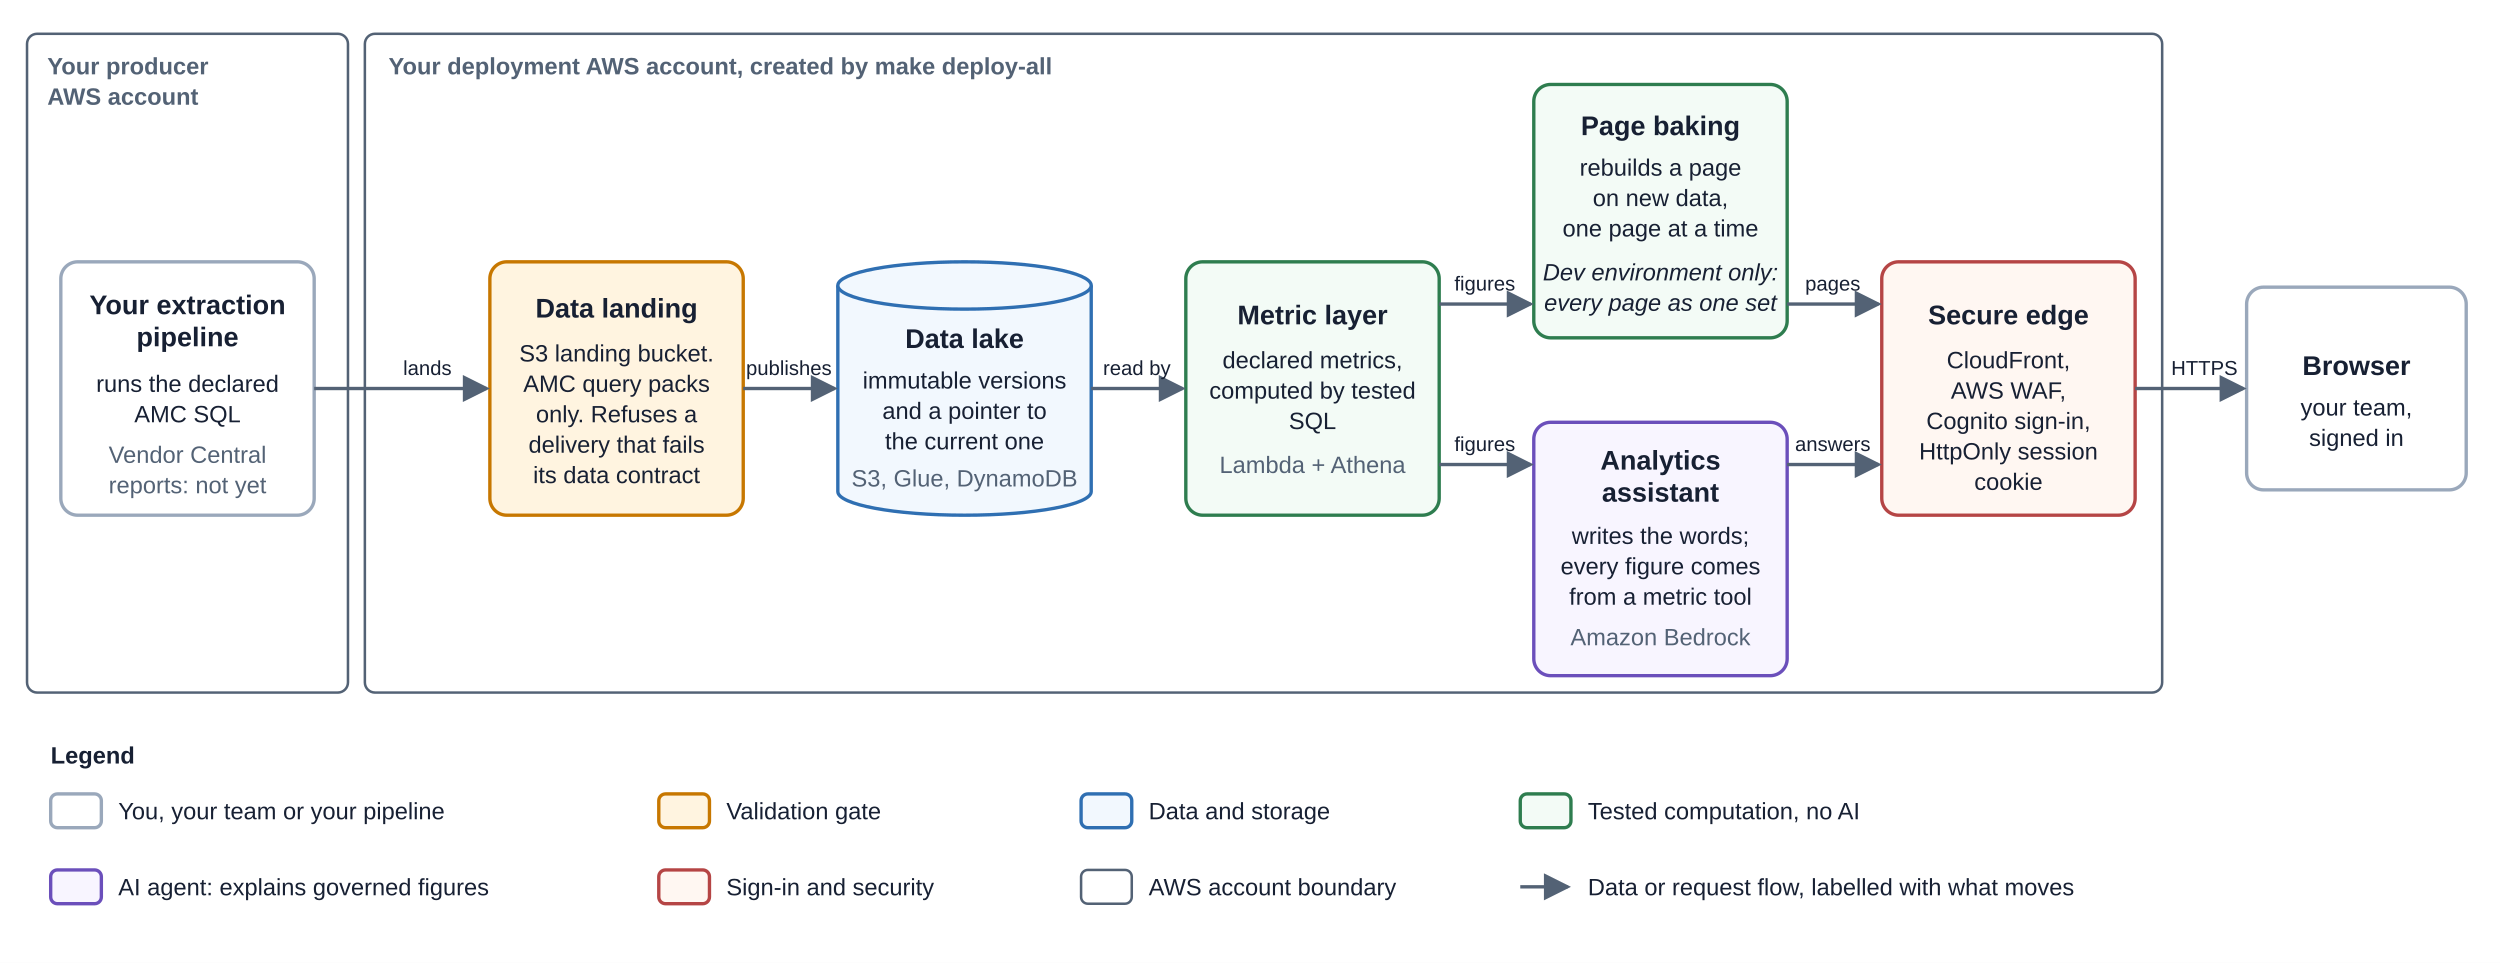
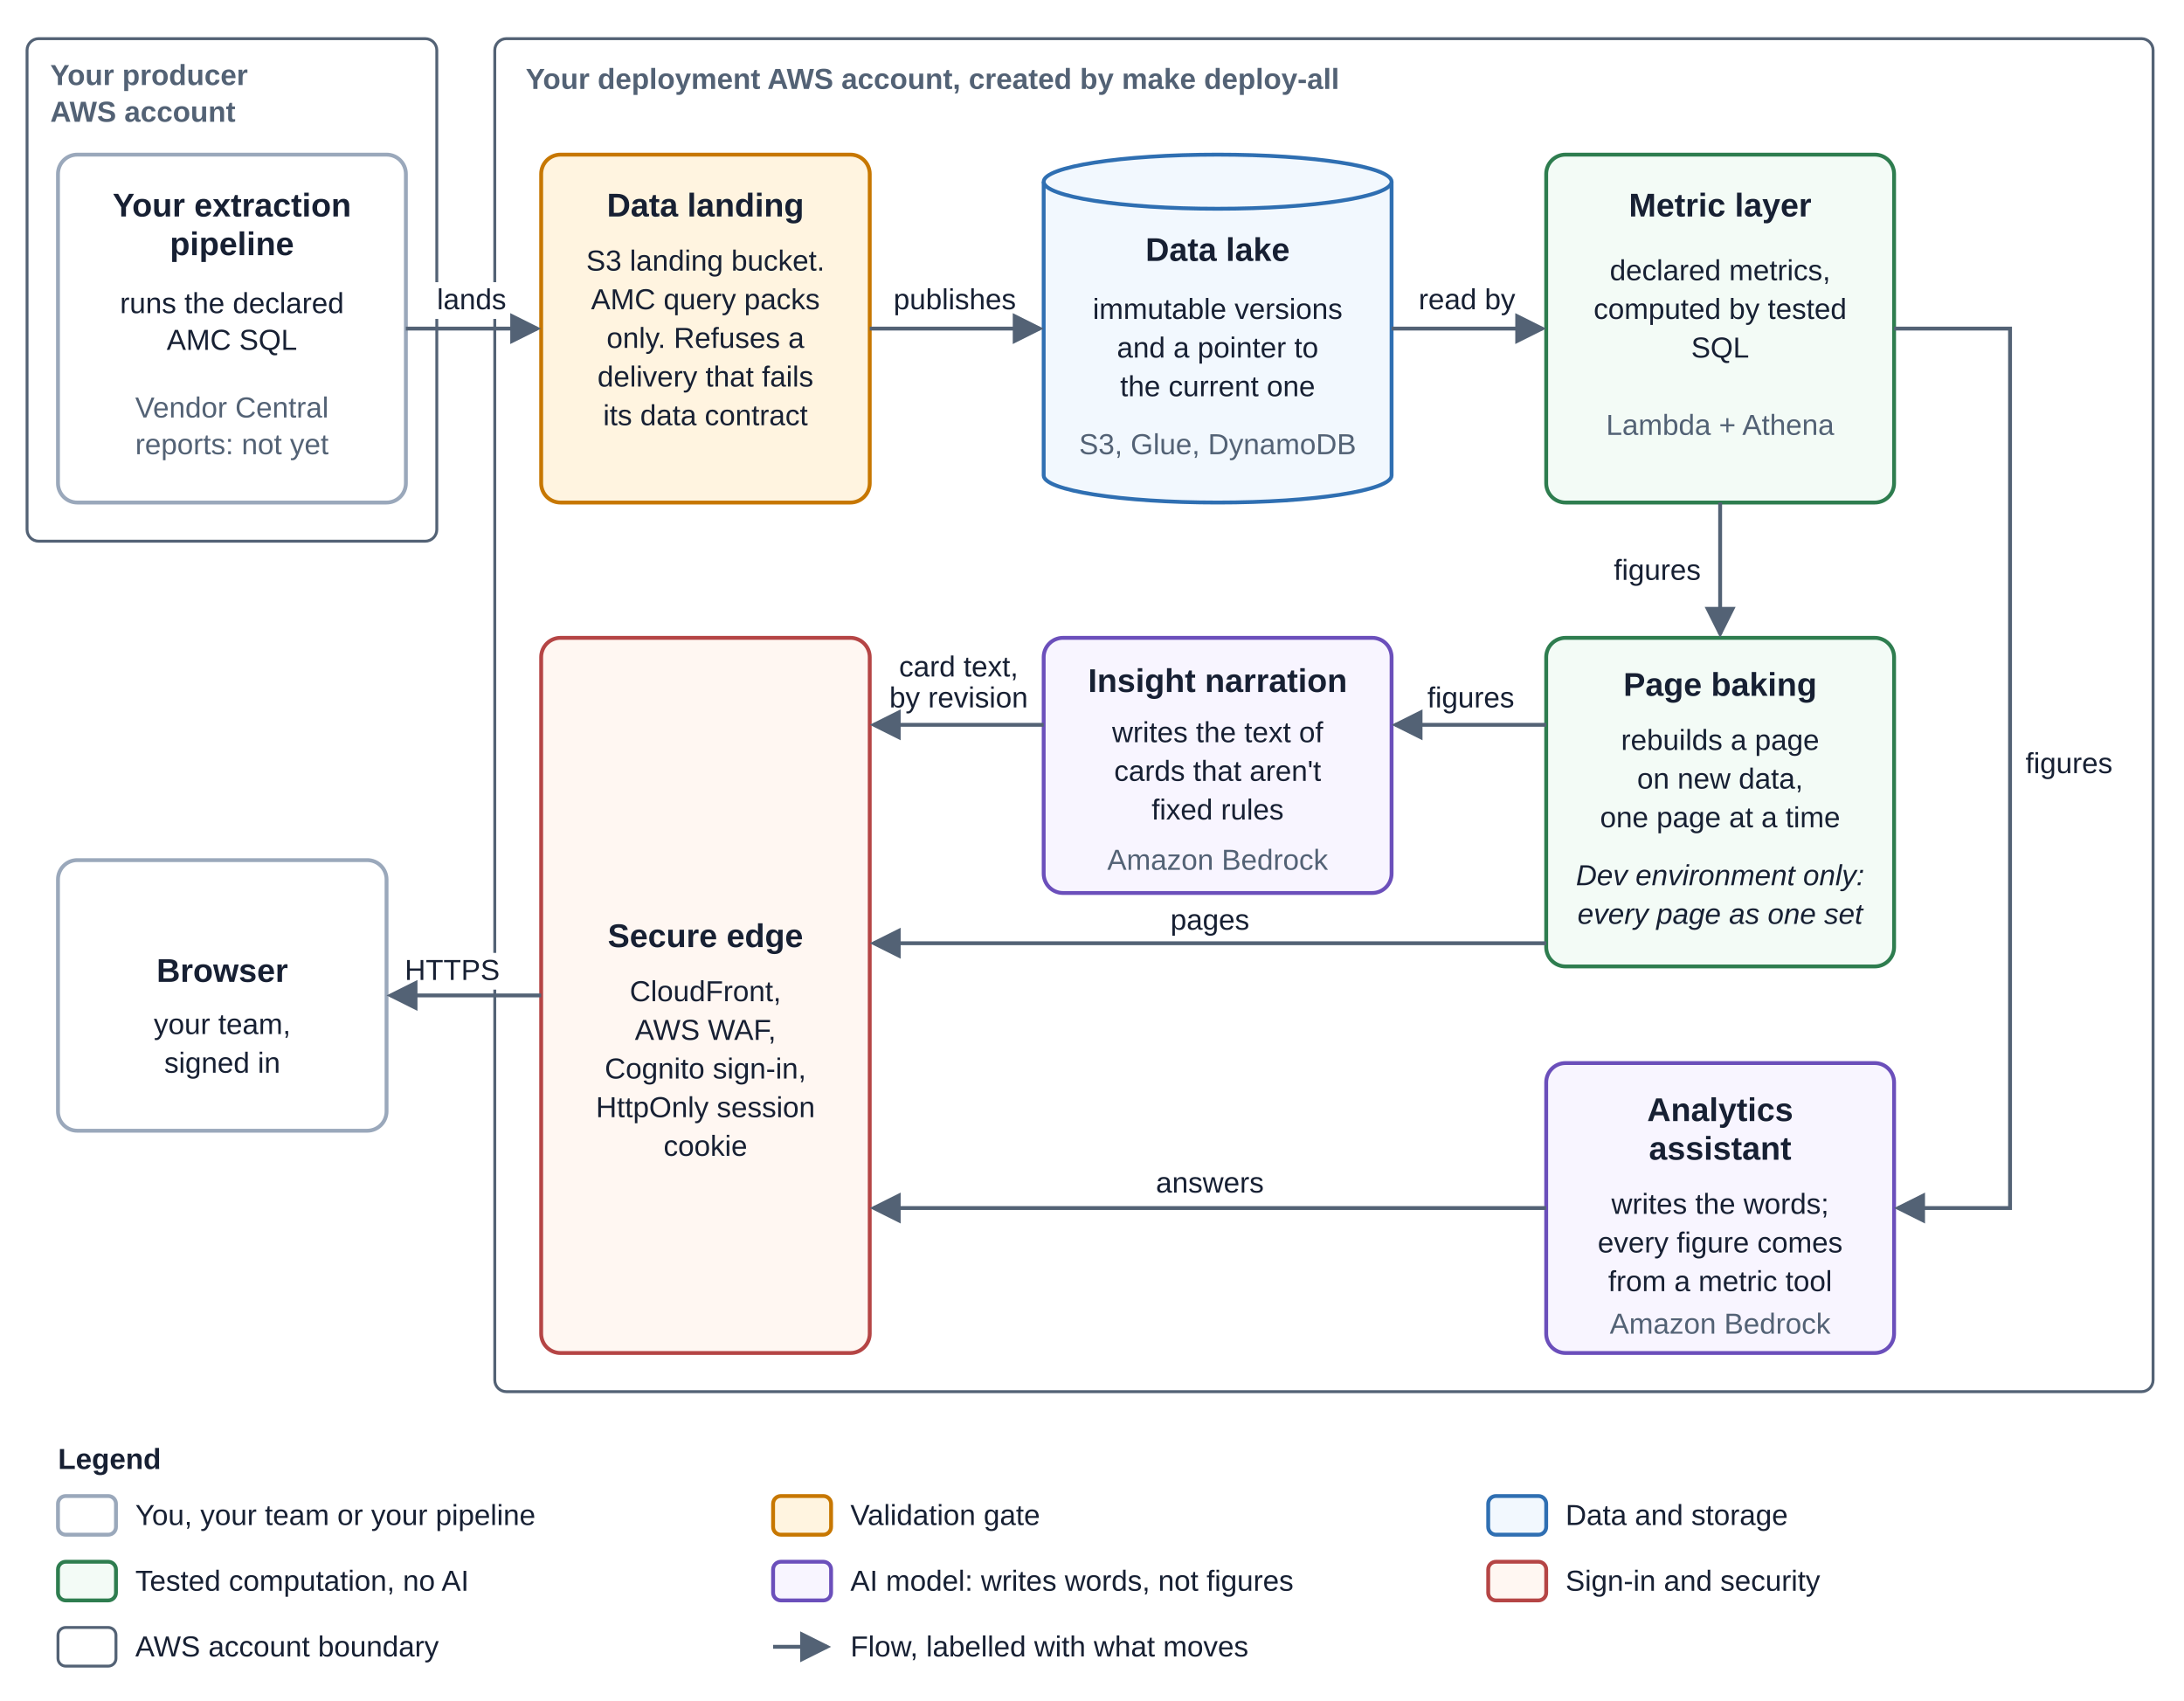
- <svg xmlns="http://www.w3.org/2000/svg" viewBox="0 0 1480 570" role="img" focusable="false" aria-labelledby="end-to-end-title end-to-end-desc">
+ <svg xmlns="http://www.w3.org/2000/svg" viewBox="0 0 1130 880" role="img" focusable="false" aria-labelledby="end-to-end-title end-to-end-desc">
  <defs>
    <marker id="end-to-end-arrow" markerWidth="8" markerHeight="8" refX="7" refY="4" orient="auto">
      <path d="M0 0 L8 4 L0 8 Z" fill="#536275" />
    </marker>
  </defs>
-   <rect x="0" y="0" width="1480" height="570" fill="#ffffff" />
+   <rect x="0" y="0" width="1130" height="880" fill="#ffffff" />
  <g fill="none" stroke="#536275" stroke-width="1.5">
-     <rect x="16" y="20" width="190" height="390" rx="6" />
-     <rect x="216" y="20" width="1064" height="390" rx="6" />
+     <rect x="14" y="20" width="212" height="260" rx="6" />
+     <rect x="256" y="20" width="858" height="700" rx="6" />
  </g>
-   <g font-family="Arial, sans-serif" font-size="14" font-weight="bold" fill="#536275">
-     <text x="28" y="44">Your producer</text>
-     <text x="28" y="62">AWS account</text>
-     <text x="230" y="44">Your deployment AWS account, created by make deploy-all</text>
+   <g fill="#ffffff">
+     <rect x="221" y="146" width="46" height="19" />
+     <rect x="207" y="493" width="54" height="19" />
+   </g>
+   <g font-family="Arial, sans-serif" font-size="15" font-weight="bold" fill="#536275">
+     <text x="26" y="44">Your producer</text>
+     <text x="26" y="63">AWS account</text>
+     <text x="272" y="46">Your deployment AWS account, created by make deploy-all</text>
  </g>
  <g stroke-width="2">
-     <rect x="36" y="155" width="150" height="150" rx="10" fill="#ffffff" stroke="#9aa8bb" />
-     <rect x="290" y="155" width="150" height="150" rx="10" fill="#fff4e0" stroke="#c77700" />
-     <path d="M496 169 V291 A75 14 0 0 0 646 291 V169" fill="#f2f8fe" stroke="#2f6fb2" />
-     <ellipse cx="571" cy="169" rx="75" ry="14" fill="#f2f8fe" stroke="#2f6fb2" />
-     <rect x="702" y="155" width="150" height="150" rx="10" fill="#f3fbf6" stroke="#2e7d4f" />
-     <rect x="908" y="50" width="150" height="150" rx="10" fill="#f3fbf6" stroke="#2e7d4f" />
-     <rect x="908" y="250" width="150" height="150" rx="10" fill="#f8f5ff" stroke="#6b4fbb" />
-     <rect x="1114" y="155" width="150" height="150" rx="10" fill="#fff7f2" stroke="#b54545" />
-     <rect x="1330" y="170" width="130" height="120" rx="10" fill="#ffffff" stroke="#9aa8bb" />
+     <rect x="30" y="80" width="180" height="180" rx="10" fill="#ffffff" stroke="#9aa8bb" />
+     <rect x="280" y="80" width="170" height="180" rx="10" fill="#fff4e0" stroke="#c77700" />
+     <path d="M540 94 V246 A90 14 0 0 0 720 246 V94" fill="#f2f8fe" stroke="#2f6fb2" />
+     <ellipse cx="630" cy="94" rx="90" ry="14" fill="#f2f8fe" stroke="#2f6fb2" />
+     <rect x="800" y="80" width="180" height="180" rx="10" fill="#f3fbf6" stroke="#2e7d4f" />
+     <rect x="800" y="330" width="180" height="170" rx="10" fill="#f3fbf6" stroke="#2e7d4f" />
+     <rect x="540" y="330" width="180" height="132" rx="10" fill="#f8f5ff" stroke="#6b4fbb" />
+     <rect x="800" y="550" width="180" height="150" rx="10" fill="#f8f5ff" stroke="#6b4fbb" />
+     <rect x="280" y="330" width="170" height="370" rx="10" fill="#fff7f2" stroke="#b54545" />
+     <rect x="30" y="445" width="170" height="140" rx="10" fill="#ffffff" stroke="#9aa8bb" />
  </g>
  <g fill="none" stroke="#536275" stroke-width="2" marker-end="url(#end-to-end-arrow)">
-     <line x1="186" y1="230" x2="288" y2="230" />
-     <line x1="440" y1="230" x2="494" y2="230" />
-     <line x1="646" y1="230" x2="700" y2="230" />
-     <line x1="852" y1="180" x2="906" y2="180" />
-     <line x1="852" y1="275" x2="906" y2="275" />
-     <line x1="1058" y1="180" x2="1112" y2="180" />
-     <line x1="1058" y1="275" x2="1112" y2="275" />
-     <line x1="1264" y1="230" x2="1328" y2="230" />
+     <line x1="210" y1="170" x2="278" y2="170" />
+     <line x1="450" y1="170" x2="538" y2="170" />
+     <line x1="720" y1="170" x2="798" y2="170" />
+     <line x1="890" y1="260" x2="890" y2="328" />
+     <path d="M980 170 H1040 V625 H982" />
+     <line x1="800" y1="375" x2="722" y2="375" />
+     <line x1="540" y1="375" x2="452" y2="375" />
+     <line x1="800" y1="488" x2="452" y2="488" />
+     <line x1="800" y1="625" x2="452" y2="625" />
+     <line x1="280" y1="515" x2="202" y2="515" />
  </g>
  <g font-family="Arial, sans-serif" fill="#172033" text-anchor="middle">
-     <g font-size="16" font-weight="bold">
-       <text x="111" y="186">Your extraction</text>
-       <text x="111" y="205">pipeline</text>
-       <text x="365" y="188">Data landing</text>
-       <text x="571" y="206">Data lake</text>
-       <text x="777" y="192">Metric layer</text>
-       <text x="983" y="80">Page baking</text>
-       <text x="983" y="278">Analytics</text>
-       <text x="983" y="297">assistant</text>
-       <text x="1189" y="192">Secure edge</text>
-       <text x="1395" y="222">Browser</text>
+     <g font-size="17" font-weight="bold">
+       <text x="120" y="112">Your extraction</text>
+       <text x="120" y="132">pipeline</text>
+       <text x="365" y="112">Data landing</text>
+       <text x="630" y="135">Data lake</text>
+       <text x="890" y="112">Metric layer</text>
+       <text x="890" y="360">Page baking</text>
+       <text x="630" y="358">Insight narration</text>
+       <text x="890" y="580">Analytics</text>
+       <text x="890" y="600">assistant</text>
+       <text x="365" y="490">Secure edge</text>
+       <text x="115" y="508">Browser</text>
    </g>
-     <g font-size="14">
-       <text x="111" y="232">runs the declared</text>
-       <text x="111" y="250">AMC SQL</text>
-       <text x="111" y="274" fill="#536275">Vendor Central</text>
-       <text x="111" y="292" fill="#536275">reports: not yet</text>
-       <text x="365" y="214">S3 landing bucket.</text>
-       <text x="365" y="232">AMC query packs</text>
-       <text x="365" y="250">only. Refuses a</text>
-       <text x="365" y="268">delivery that fails</text>
-       <text x="365" y="286">its data contract</text>
-       <text x="571" y="230">immutable versions</text>
-       <text x="571" y="248">and a pointer to</text>
-       <text x="571" y="266">the current one</text>
-       <text x="571" y="288" fill="#536275">S3, Glue, DynamoDB</text>
-       <text x="777" y="218">declared metrics,</text>
-       <text x="777" y="236">computed by tested</text>
-       <text x="777" y="254">SQL</text>
-       <text x="777" y="280" fill="#536275">Lambda + Athena</text>
-       <text x="983" y="104">rebuilds a page</text>
-       <text x="983" y="122">on new data,</text>
-       <text x="983" y="140">one page at a time</text>
-       <text x="983" y="166" font-style="italic">Dev environment only:</text>
-       <text x="983" y="184" font-style="italic">every page as one set</text>
-       <text x="983" y="322">writes the words;</text>
-       <text x="983" y="340">every figure comes</text>
-       <text x="983" y="358">from a metric tool</text>
-       <text x="983" y="382" fill="#536275">Amazon Bedrock</text>
-       <text x="1189" y="218">CloudFront,</text>
-       <text x="1189" y="236">AWS WAF,</text>
-       <text x="1189" y="254">Cognito sign-in,</text>
-       <text x="1189" y="272">HttpOnly session</text>
-       <text x="1189" y="290">cookie</text>
-       <text x="1395" y="246">your team,</text>
-       <text x="1395" y="264">signed in</text>
+     <g font-size="15">
+       <text x="120" y="162">runs the declared</text>
+       <text x="120" y="181">AMC SQL</text>
+       <text x="120" y="216" fill="#536275">Vendor Central</text>
+       <text x="120" y="235" fill="#536275">reports: not yet</text>
+       <text x="365" y="140">S3 landing bucket.</text>
+       <text x="365" y="160">AMC query packs</text>
+       <text x="365" y="180">only. Refuses a</text>
+       <text x="365" y="200">delivery that fails</text>
+       <text x="365" y="220">its data contract</text>
+       <text x="630" y="165">immutable versions</text>
+       <text x="630" y="185">and a pointer to</text>
+       <text x="630" y="205">the current one</text>
+       <text x="630" y="235" fill="#536275">S3, Glue, DynamoDB</text>
+       <text x="890" y="145">declared metrics,</text>
+       <text x="890" y="165">computed by tested</text>
+       <text x="890" y="185">SQL</text>
+       <text x="890" y="225" fill="#536275">Lambda + Athena</text>
+       <text x="890" y="388">rebuilds a page</text>
+       <text x="890" y="408">on new data,</text>
+       <text x="890" y="428">one page at a time</text>
+       <text x="890" y="458" font-style="italic">Dev environment only:</text>
+       <text x="890" y="478" font-style="italic">every page as one set</text>
+       <text x="630" y="384">writes the text of</text>
+       <text x="630" y="404">cards that aren't</text>
+       <text x="630" y="424">fixed rules</text>
+       <text x="630" y="450" fill="#536275">Amazon Bedrock</text>
+       <text x="890" y="628">writes the words;</text>
+       <text x="890" y="648">every figure comes</text>
+       <text x="890" y="668">from a metric tool</text>
+       <text x="890" y="690" fill="#536275">Amazon Bedrock</text>
+       <text x="365" y="518">CloudFront,</text>
+       <text x="365" y="538">AWS WAF,</text>
+       <text x="365" y="558">Cognito sign-in,</text>
+       <text x="365" y="578">HttpOnly session</text>
+       <text x="365" y="598">cookie</text>
+       <text x="115" y="535">your team,</text>
+       <text x="115" y="555">signed in</text>
    </g>
-     <g font-size="12">
-       <text x="253" y="222">lands</text>
-       <text x="467" y="222">publishes</text>
-       <text x="673" y="222">read by</text>
-       <text x="879" y="172">figures</text>
-       <text x="879" y="267">figures</text>
-       <text x="1085" y="172">pages</text>
-       <text x="1085" y="267">answers</text>
-       <text x="1305" y="222">HTTPS</text>
+     <g font-size="15">
+       <text x="244" y="160">lands</text>
+       <text x="494" y="160">publishes</text>
+       <text x="759" y="160">read by</text>
+       <text x="880" y="300" text-anchor="end">figures</text>
+       <text x="1048" y="400" text-anchor="start">figures</text>
+       <text x="761" y="366">figures</text>
+       <text x="496" y="350">card text,</text>
+       <text x="496" y="366">by revision</text>
+       <text x="626" y="481">pages</text>
+       <text x="626" y="617">answers</text>
+       <text x="234" y="507">HTTPS</text>
    </g>
  </g>
-   <g font-family="Arial, sans-serif" font-size="14" fill="#172033">
-     <text x="30" y="452" font-weight="bold">Legend</text>
-     <rect x="30" y="470" width="30" height="20" rx="4" fill="#ffffff" stroke="#9aa8bb" stroke-width="2" />
-     <text x="70" y="485">You, your team or your pipeline</text>
-     <rect x="390" y="470" width="30" height="20" rx="4" fill="#fff4e0" stroke="#c77700" stroke-width="2" />
-     <text x="430" y="485">Validation gate</text>
-     <rect x="640" y="470" width="30" height="20" rx="4" fill="#f2f8fe" stroke="#2f6fb2" stroke-width="2" />
-     <text x="680" y="485">Data and storage</text>
-     <rect x="900" y="470" width="30" height="20" rx="4" fill="#f3fbf6" stroke="#2e7d4f" stroke-width="2" />
-     <text x="940" y="485">Tested computation, no AI</text>
-     <rect x="30" y="515" width="30" height="20" rx="4" fill="#f8f5ff" stroke="#6b4fbb" stroke-width="2" />
-     <text x="70" y="530">AI agent: explains governed figures</text>
-     <rect x="390" y="515" width="30" height="20" rx="4" fill="#fff7f2" stroke="#b54545" stroke-width="2" />
-     <text x="430" y="530">Sign-in and security</text>
-     <rect x="640" y="515" width="30" height="20" rx="4" fill="none" stroke="#536275" stroke-width="1.5" />
-     <text x="680" y="530">AWS account boundary</text>
-     <line x1="900" y1="525" x2="928" y2="525" stroke="#536275" stroke-width="2" marker-end="url(#end-to-end-arrow)" />
-     <text x="940" y="530">Data or request flow, labelled with what moves</text>
+   <g font-family="Arial, sans-serif" font-size="15" fill="#172033">
+     <text x="30" y="760" font-weight="bold">Legend</text>
+     <rect x="30" y="774" width="30" height="20" rx="4" fill="#ffffff" stroke="#9aa8bb" stroke-width="2" />
+     <text x="70" y="789">You, your team or your pipeline</text>
+     <rect x="400" y="774" width="30" height="20" rx="4" fill="#fff4e0" stroke="#c77700" stroke-width="2" />
+     <text x="440" y="789">Validation gate</text>
+     <rect x="770" y="774" width="30" height="20" rx="4" fill="#f2f8fe" stroke="#2f6fb2" stroke-width="2" />
+     <text x="810" y="789">Data and storage</text>
+     <rect x="30" y="808" width="30" height="20" rx="4" fill="#f3fbf6" stroke="#2e7d4f" stroke-width="2" />
+     <text x="70" y="823">Tested computation, no AI</text>
+     <rect x="400" y="808" width="30" height="20" rx="4" fill="#f8f5ff" stroke="#6b4fbb" stroke-width="2" />
+     <text x="440" y="823">AI model: writes words, not figures</text>
+     <rect x="770" y="808" width="30" height="20" rx="4" fill="#fff7f2" stroke="#b54545" stroke-width="2" />
+     <text x="810" y="823">Sign-in and security</text>
+     <rect x="30" y="842" width="30" height="20" rx="4" fill="none" stroke="#536275" stroke-width="1.5" />
+     <text x="70" y="857">AWS account boundary</text>
+     <line x1="400" y1="852" x2="428" y2="852" stroke="#536275" stroke-width="2" marker-end="url(#end-to-end-arrow)" />
+     <text x="440" y="857">Flow, labelled with what moves</text>
  </g>
</svg>
